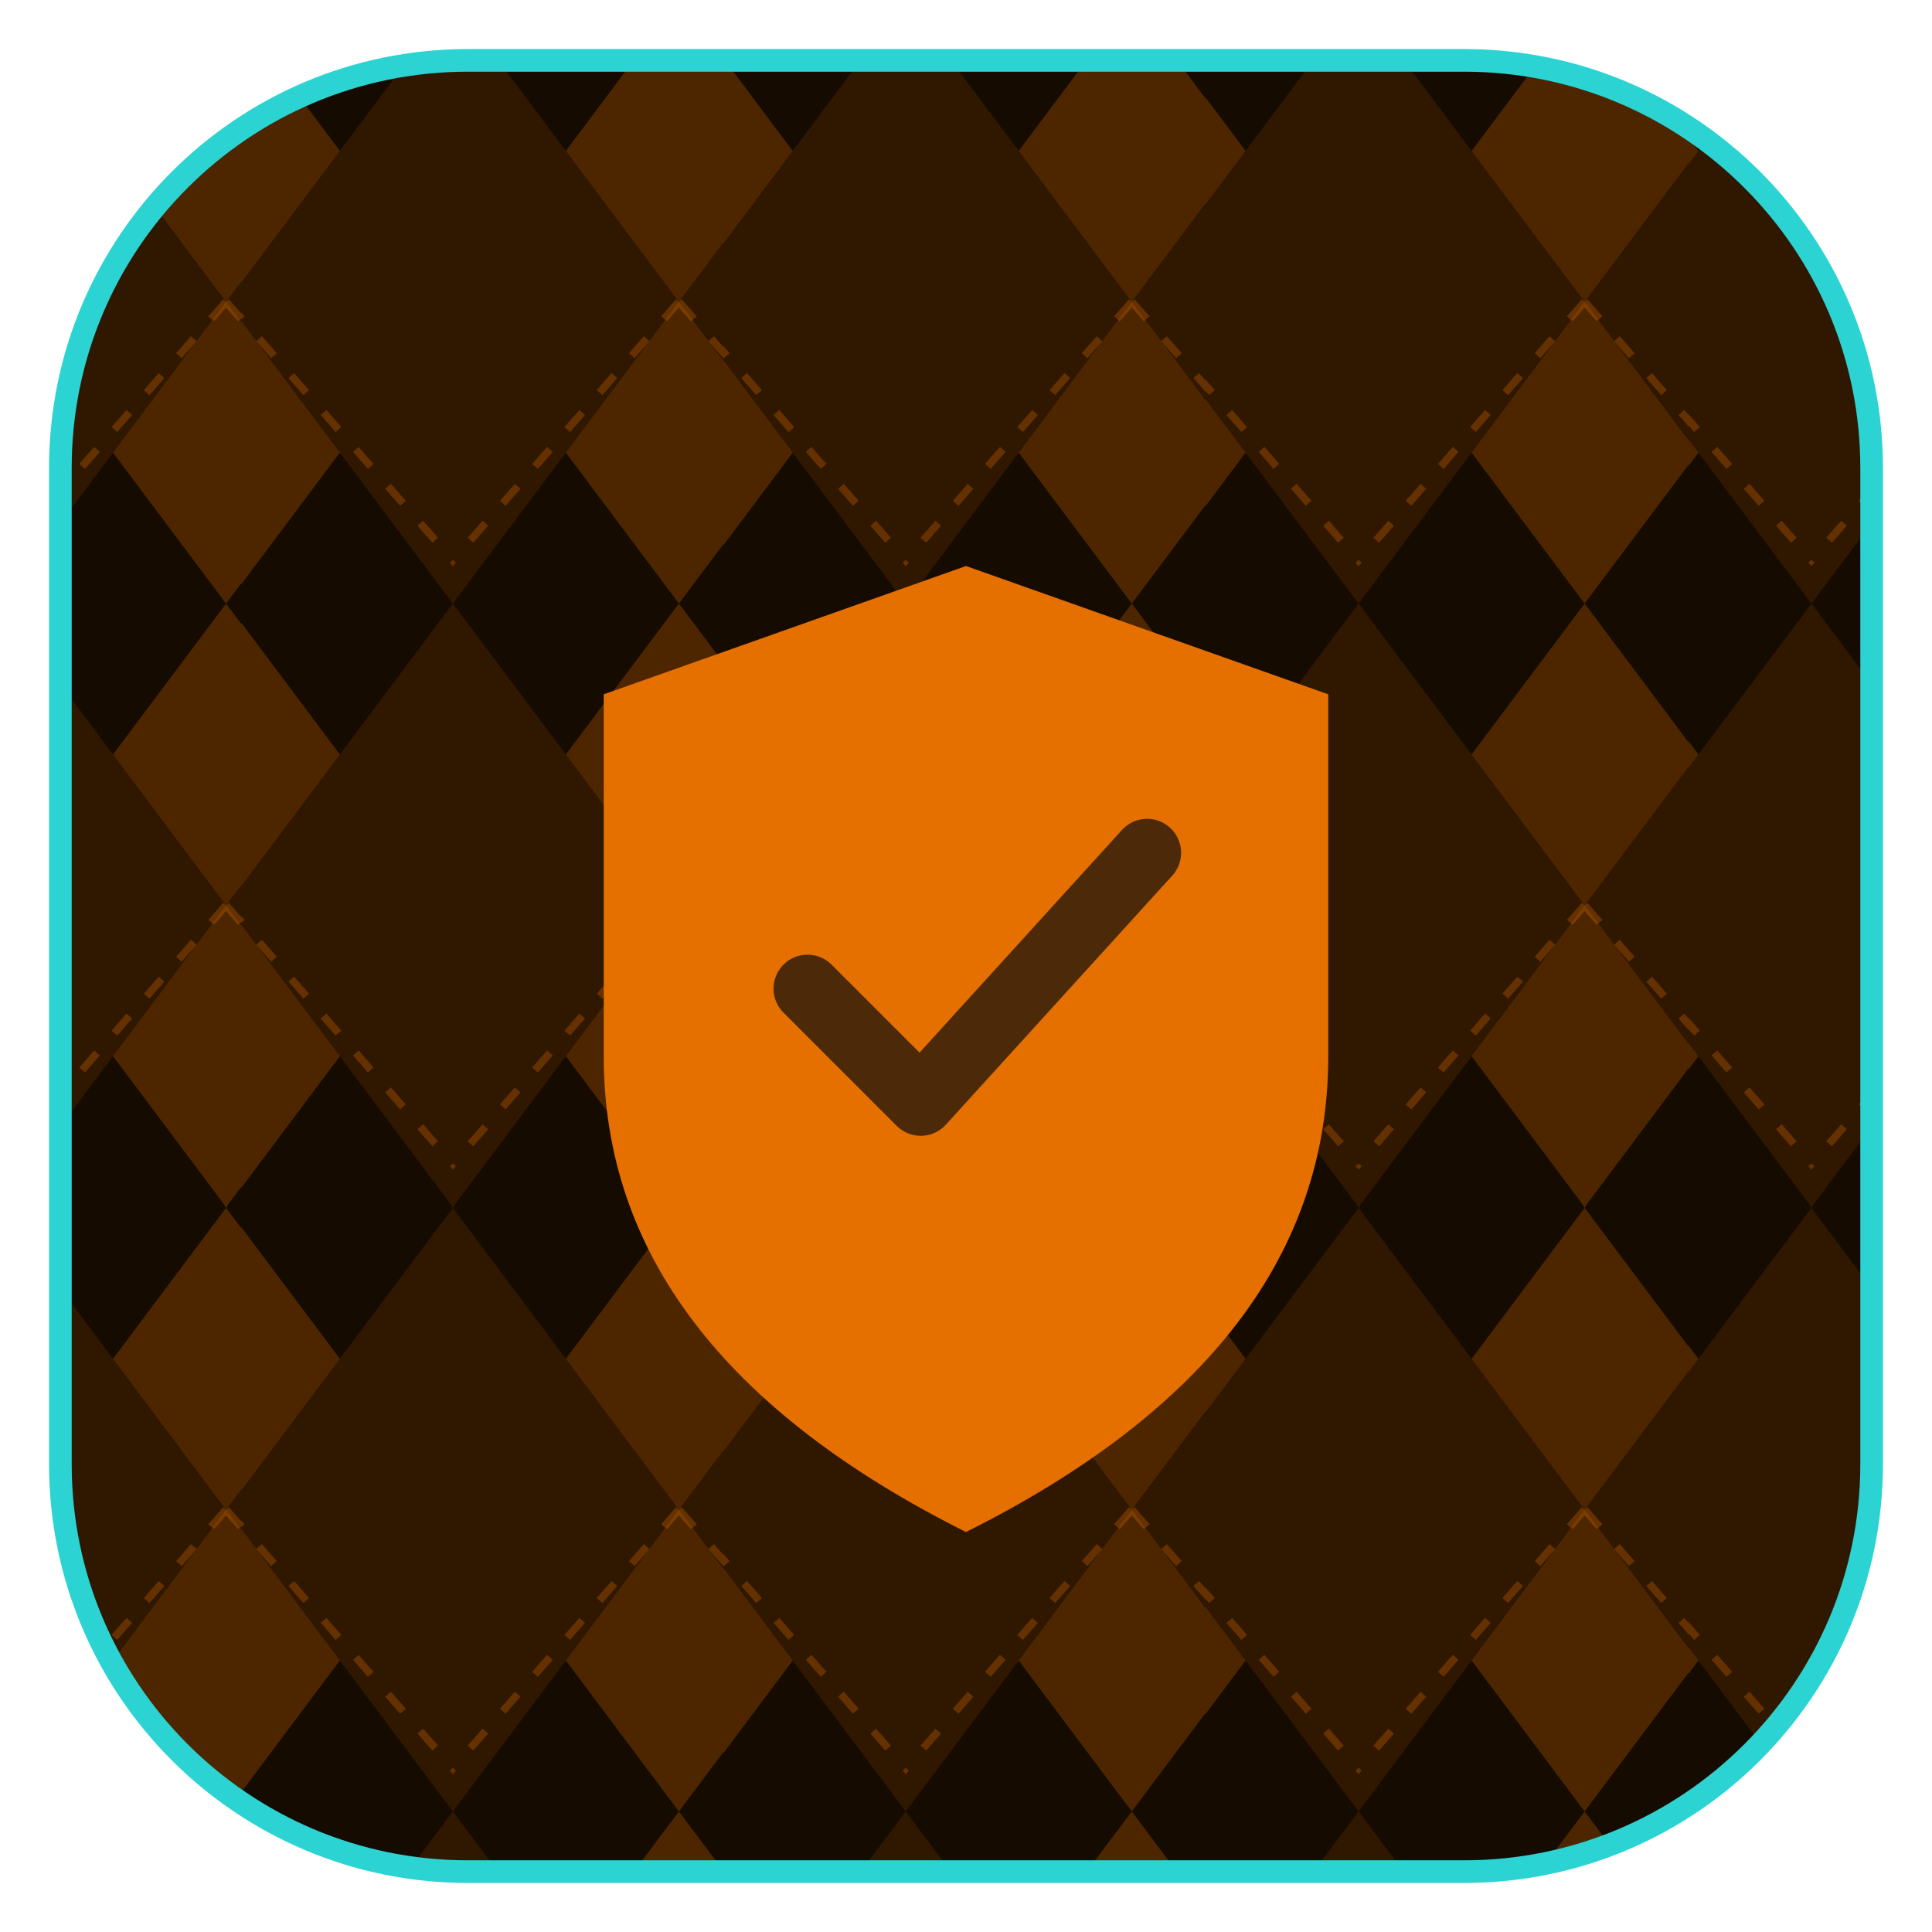
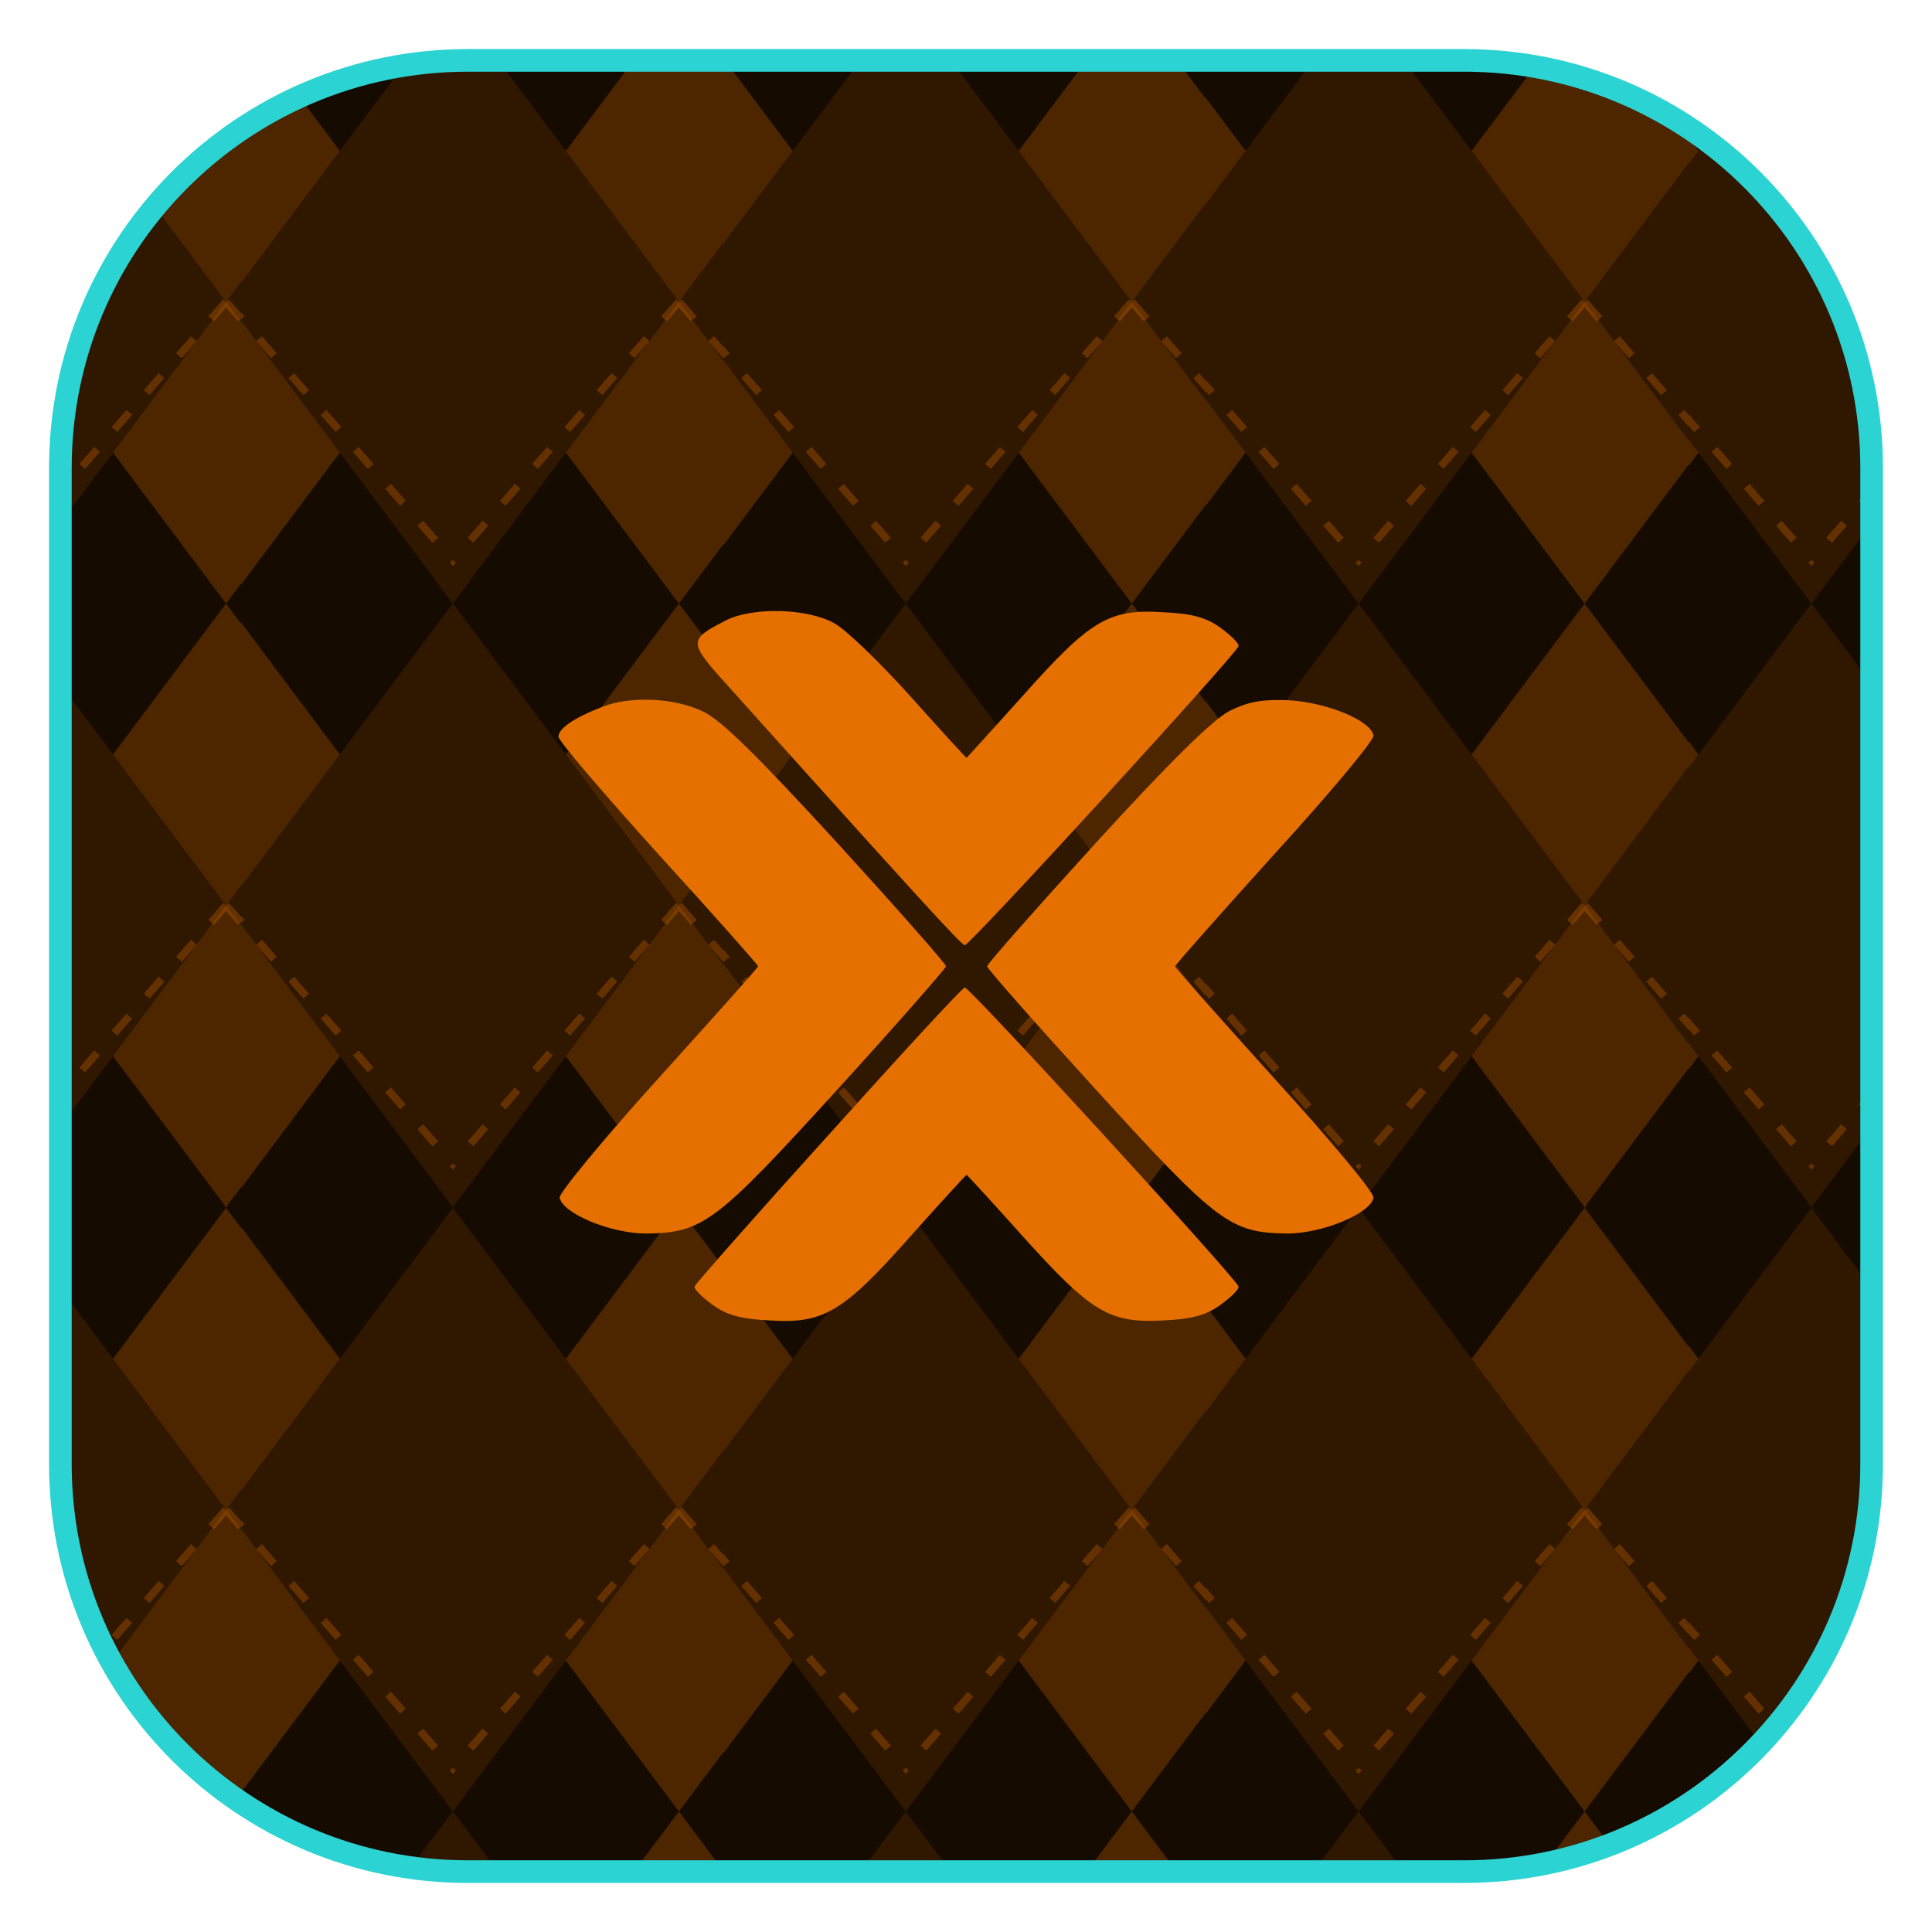
<svg xmlns="http://www.w3.org/2000/svg" viewBox="0 0 512 512" width="512" height="512">
  <defs>
    <clipPath id="tile">
      <rect x="16" y="16" width="480" height="480" rx="108" />
    </clipPath>
    <pattern id="argyle" width="120" height="160" patternUnits="userSpaceOnUse">
      <rect width="120" height="160" fill="#160B00" />
      <polygon points="60,0 120,80 60,160 0,80" fill="#4D2600" />
      <polygon points="0,0 60,80 0,160" fill="#301700" />
      <polygon points="120,0 60,80 120,160" fill="#301700" />
      <g stroke="#E57000" stroke-width="2" opacity="0.30" stroke-dasharray="6 7">
        <path d="M60 -80 L200 80 M60 -80 L-80 80 M60 80 L200 240 M60 80 L-80 240 M60 240 L200 400 M60 240 L-80 400" />
      </g>
    </pattern>
  </defs>
  <g clip-path="url(#tile)">
    <rect x="16" y="16" width="480" height="480" fill="url(#argyle)" />
  </g>
  <rect x="16" y="16" width="480" height="480" rx="108" fill="none" stroke="#2BD3D3" stroke-width="6" />
-   <g fill="#E57000">
-     <path d="M256 150 l96 34 v96 q0 78 -96 126 q-96 -48 -96 -126 v-96 z" />
-     <path d="M214 262 l30 30 60 -66" fill="none" stroke="#0b0b0b" stroke-width="18" stroke-linecap="round" stroke-linejoin="round" opacity="0.7" />
+   <g transform="translate(148.0 148.0) scale(9.0)" fill="#E57000">
+     <path d="M4.928 1.825c-1.09.553-1.09.64-.07 1.78 5.655 6.295 7.004 7.782 7.107 7.782.139.017 7.971-8.542 8.058-8.801.034-.07-.208-.312-.519-.536-.415-.312-.864-.433-1.712-.467-1.59-.104-2.144.242-4.115 2.455-.899 1.003-1.66 1.833-1.66 1.833-.017 0-.76-.813-1.642-1.798S8.473 2.1 8.127 1.91c-.796-.45-2.421-.484-3.2-.086zM1.297 4.367C.45 4.695 0 5.007 0 5.248c0 .121 1.331 1.678 2.94 3.459 1.625 1.78 2.939 3.268 2.939 3.302 0 .035-1.331 1.522-2.94 3.303C1.314 17.11.017 18.683.035 18.822c.086.467 1.504 1.055 2.541 1.055 1.678-.018 2.058-.312 5.603-4.202 1.78-1.954 3.233-3.614 3.233-3.666 0-.069-1.435-1.694-3.199-3.63-2.3-2.508-3.423-3.632-3.96-3.874-.812-.398-2.126-.467-2.956-.138zm18.467.12c-.502.26-1.764 1.505-3.943 3.891-1.763 1.937-3.199 3.562-3.199 3.631 0 .07 1.453 1.712 3.234 3.666 3.544 3.89 3.925 4.184 5.602 4.202 1.038 0 2.455-.588 2.542-1.055.017-.156-1.28-1.712-2.905-3.493-1.608-1.78-2.94-3.285-2.94-3.32 0-.034 1.332-1.539 2.94-3.32C22.72 6.91 24.017 5.352 24 5.214c-.087-.45-1.366-.968-2.473-1.038-.795-.034-1.21.035-1.763.312zM7.954 16.973c-2.144 2.369-3.908 4.374-3.943 4.46-.034.07.208.312.52.537.414.311.864.432 1.711.467 1.574.103 2.161-.26 4.15-2.508.864-.968 1.608-1.78 1.625-1.78s.761.812 1.643 1.798c2.023 2.248 2.559 2.576 4.132 2.49.848-.035 1.297-.156 1.712-.467.311-.225.553-.467.519-.536-.087-.26-7.92-8.819-8.058-8.801-.069 0-1.867 1.954-4.011 4.34z" />
  </g>
</svg>
